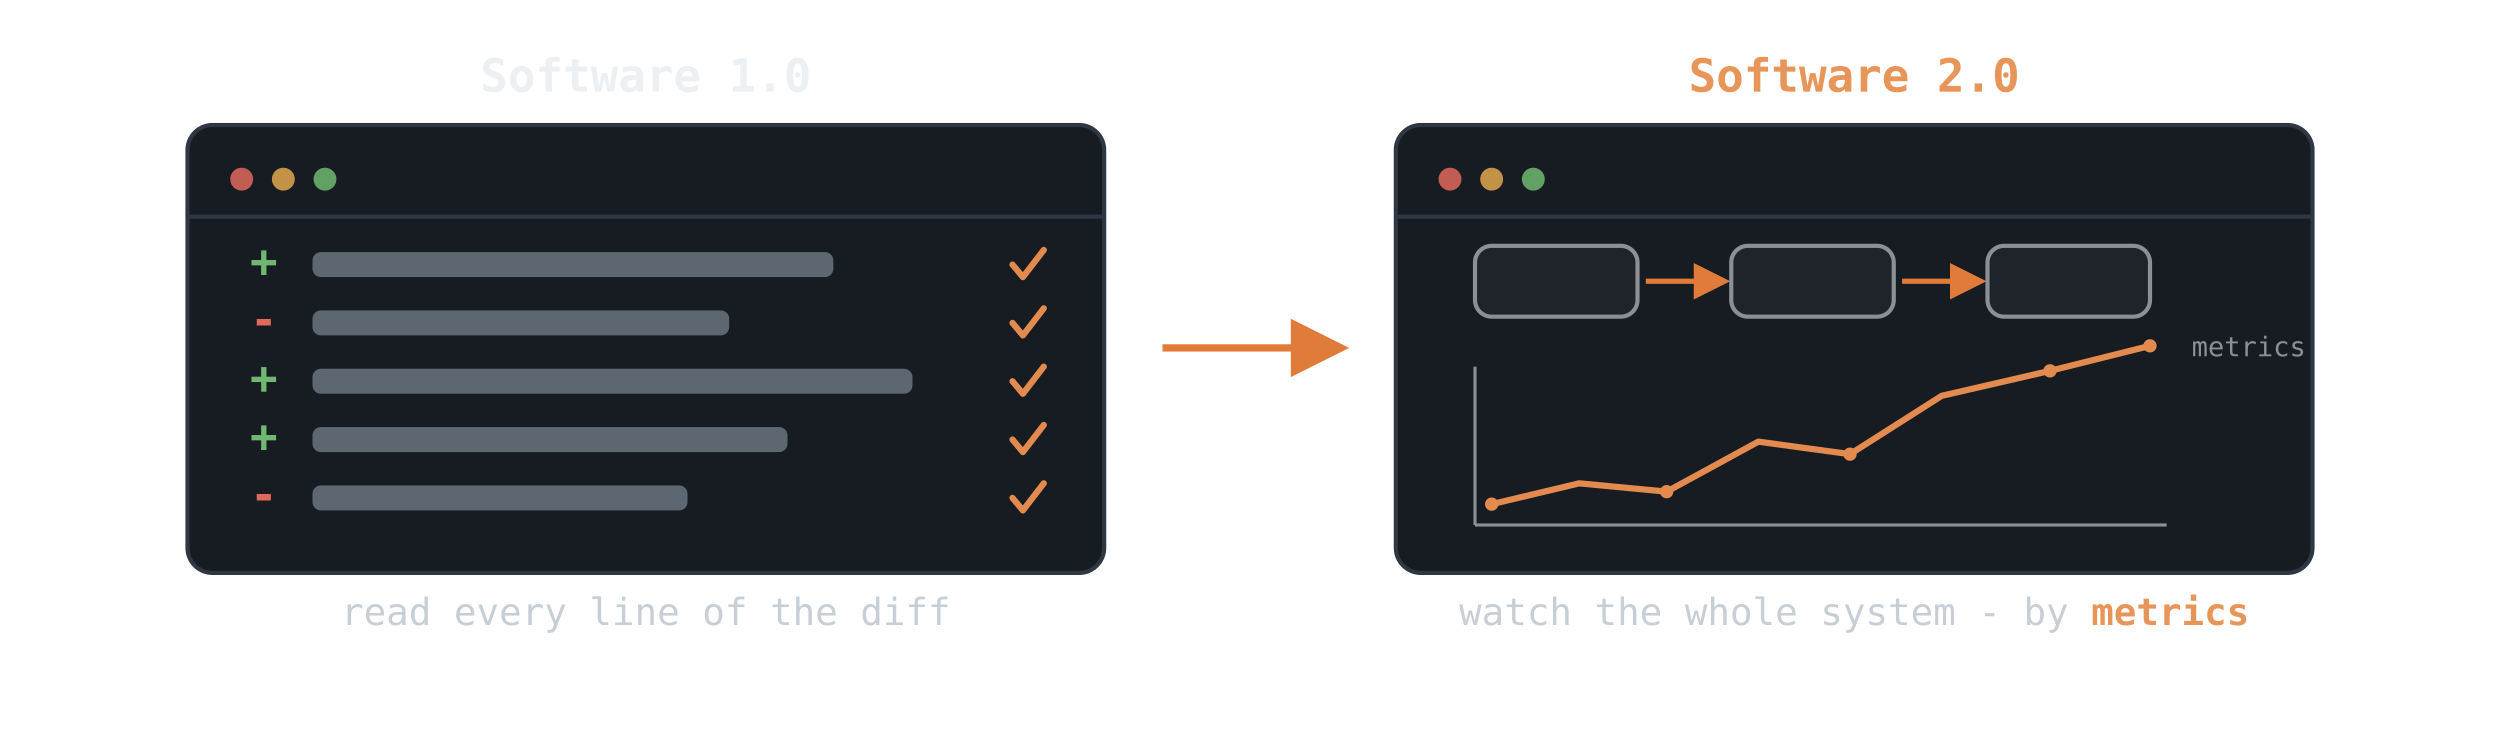
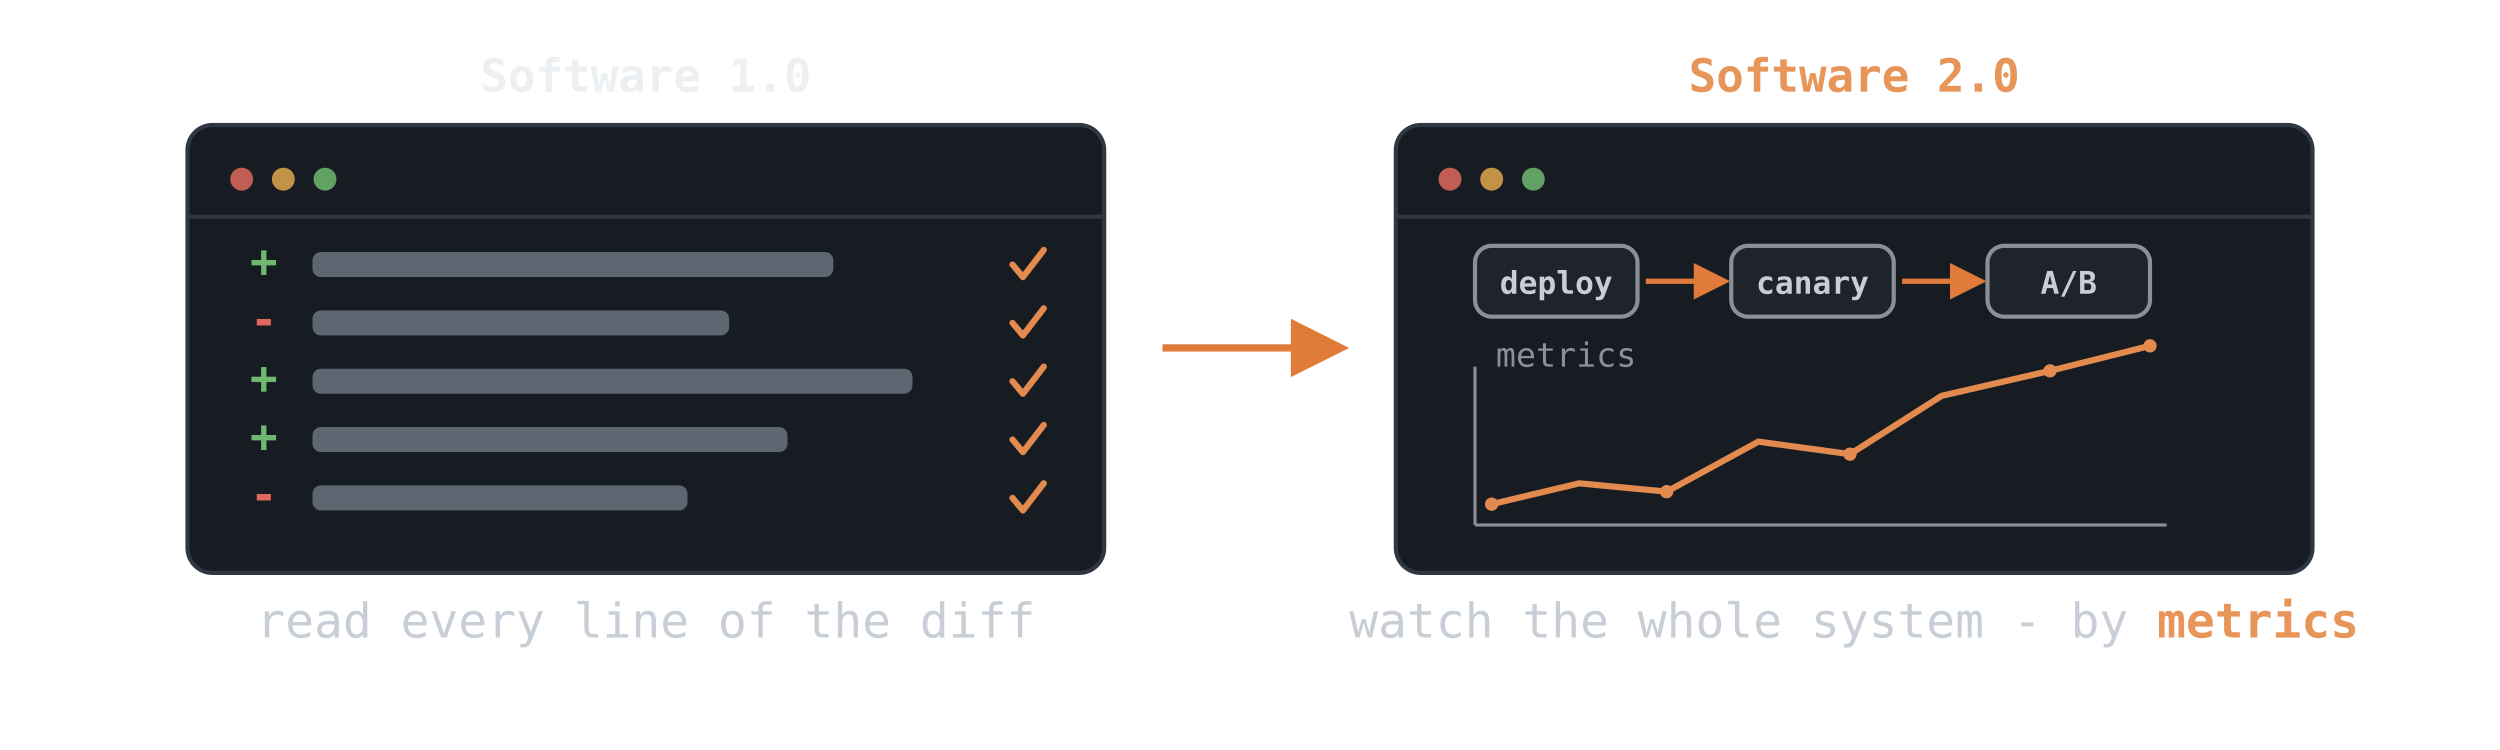
<svg xmlns="http://www.w3.org/2000/svg" viewBox="0 0 1200 360" font-family="'JetBrains Mono', ui-monospace, Menlo, Consolas, monospace">
  <defs>
    <marker id="nb-ar" viewBox="0 0 10 10" refX="8" refY="5" markerWidth="8" markerHeight="8" orient="auto-start-reverse">
      <path d="M0 0L10 5L0 10z" fill="#E07B39" />
    </marker>
    <marker id="nb-sys" viewBox="0 0 10 10" refX="8" refY="5" markerWidth="7" markerHeight="7" orient="auto-start-reverse">
      <path d="M0 0L10 5L0 10z" fill="#E07B39" />
    </marker>
  </defs>
  <text x="310" y="44" text-anchor="middle" fill="#EDF0F3" font-size="22" font-weight="700">Software 1.0</text>
  <rect x="90" y="60" width="440" height="215" rx="12" fill="#171C22" stroke="#2E3742" stroke-width="2" />
  <circle cx="116" cy="86" r="5.5" fill="#E0685C" opacity="0.85" />
  <circle cx="136" cy="86" r="5.5" fill="#E0A84E" opacity="0.85" />
  <circle cx="156" cy="86" r="5.5" fill="#6FB86F" opacity="0.85" />
  <line x1="90" y1="104" x2="530" y2="104" stroke="#2E3742" stroke-width="2" />
  <g font-size="22" font-weight="700">
    <text x="120" y="133" fill="#6FB86F">+</text>
    <rect x="150" y="121" width="250" height="12" rx="4" fill="#5C6772" />
    <text x="120" y="161" fill="#E0685C">-</text>
    <rect x="150" y="149" width="200" height="12" rx="4" fill="#5C6772" />
    <text x="120" y="189" fill="#6FB86F">+</text>
    <rect x="150" y="177" width="288" height="12" rx="4" fill="#5C6772" />
    <text x="120" y="217" fill="#6FB86F">+</text>
    <rect x="150" y="205" width="228" height="12" rx="4" fill="#5C6772" />
    <text x="120" y="245" fill="#E0685C">-</text>
    <rect x="150" y="233" width="180" height="12" rx="4" fill="#5C6772" />
  </g>
  <g stroke="#E38A4E" stroke-width="3" fill="none" stroke-linecap="round" stroke-linejoin="round">
    <path d="M486 127 L491 133 L501 120" />
    <path d="M486 155 L491 161 L501 148" />
    <path d="M486 183 L491 189 L501 176" />
    <path d="M486 211 L491 217 L501 204" />
    <path d="M486 239 L491 245 L501 232" />
  </g>
-   <text x="310" y="300" text-anchor="middle" fill="#C7CED6" font-size="18">read every line of the diff</text>
+   <text x="310" y="306" text-anchor="middle" fill="#C7CED6" font-size="23">read every line of the diff</text>
  <line x1="558" y1="167" x2="642" y2="167" stroke="#E07B39" stroke-width="3.5" marker-end="url(#nb-ar)" />
  <text x="890" y="44" text-anchor="middle" fill="#E8955A" font-size="22" font-weight="700">Software 2.0</text>
  <rect x="670" y="60" width="440" height="215" rx="12" fill="#171C22" stroke="#2E3742" stroke-width="2" />
  <circle cx="696" cy="86" r="5.5" fill="#E0685C" opacity="0.85" />
  <circle cx="716" cy="86" r="5.5" fill="#E0A84E" opacity="0.85" />
  <circle cx="736" cy="86" r="5.5" fill="#6FB86F" opacity="0.85" />
  <line x1="670" y1="104" x2="1110" y2="104" stroke="#2E3742" stroke-width="2" />
  <g>
    <rect x="708" y="118" width="78" height="34" rx="8" fill="#1E242A" stroke="#8A9098" stroke-width="2" />
    <rect x="831" y="118" width="78" height="34" rx="8" fill="#1E242A" stroke="#8A9098" stroke-width="2" />
    <rect x="954" y="118" width="78" height="34" rx="8" fill="#1E242A" stroke="#8A9098" stroke-width="2" />
    <line x1="790" y1="135" x2="827" y2="135" stroke="#E07B39" stroke-width="2.5" marker-end="url(#nb-sys)" />
    <line x1="913" y1="135" x2="950" y2="135" stroke="#E07B39" stroke-width="2.5" marker-end="url(#nb-sys)" />
+     <text x="747" y="141" text-anchor="middle" fill="#C7CED6" font-size="15" font-weight="700">deploy</text>
+     <text x="870" y="141" text-anchor="middle" fill="#C7CED6" font-size="15" font-weight="700">canary</text>
+     <text x="993" y="141" text-anchor="middle" fill="#C7CED6" font-size="15" font-weight="700">A/B</text>
  </g>
  <line x1="708" y1="176" x2="708" y2="252" stroke="#8A9098" stroke-width="1.5" />
  <line x1="708" y1="252" x2="1040" y2="252" stroke="#8A9098" stroke-width="1.5" />
  <polyline points="716,242 758,232 800,236 844,212 888,218 932,190 984,178 1032,166" fill="none" stroke="#E38A4E" stroke-width="3" stroke-linejoin="round" stroke-linecap="round" />
  <g fill="#E38A4E">
    <circle cx="716" cy="242" r="3.2" />
    <circle cx="800" cy="236" r="3.2" />
    <circle cx="888" cy="218" r="3.2" />
    <circle cx="984" cy="178" r="3.2" />
    <circle cx="1032" cy="166" r="3.2" />
  </g>
-   <text x="1052" y="171" fill="#8A9098" font-size="13">metrics</text>
-   <text x="890" y="300" text-anchor="middle" fill="#C7CED6" font-size="18">watch the whole system - by <tspan fill="#E8955A" font-weight="700">metrics</tspan>
+   <text x="718" y="176" fill="#8A9098" font-size="16">metrics</text>
+   <text x="890" y="306" text-anchor="middle" fill="#C7CED6" font-size="23">watch the whole system - by <tspan fill="#E8955A" font-weight="700">metrics</tspan>
  </text>
</svg>
